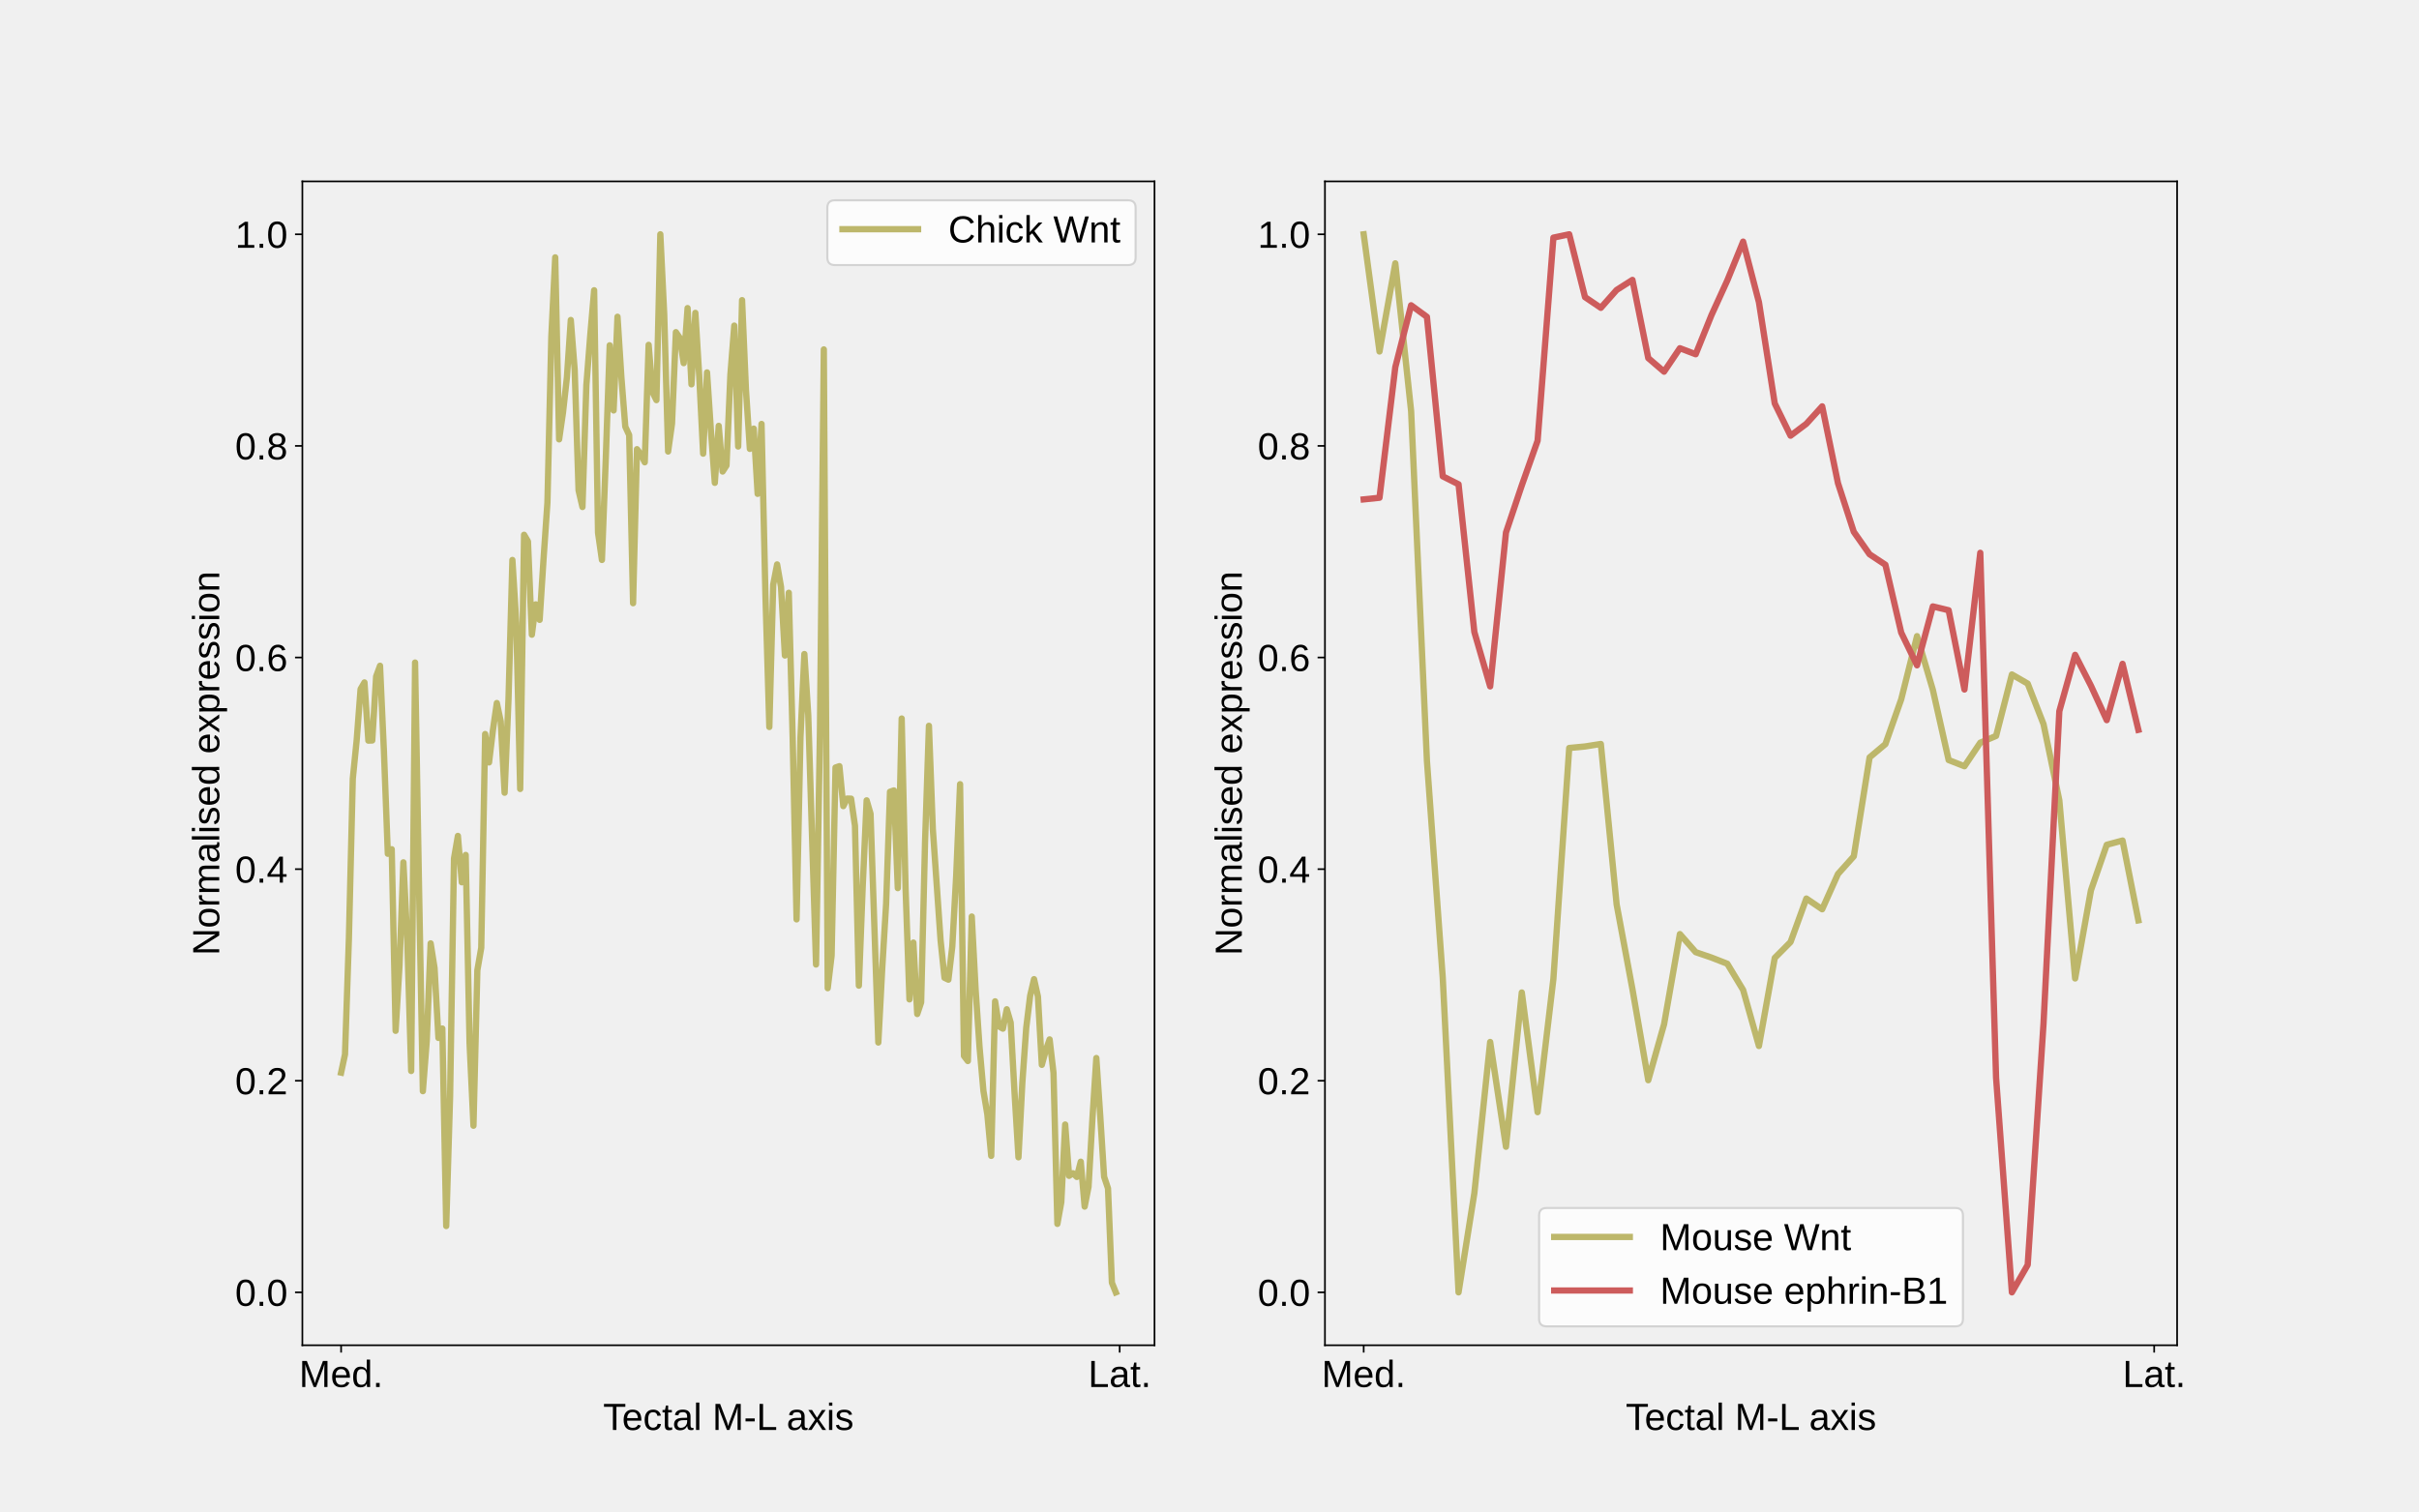
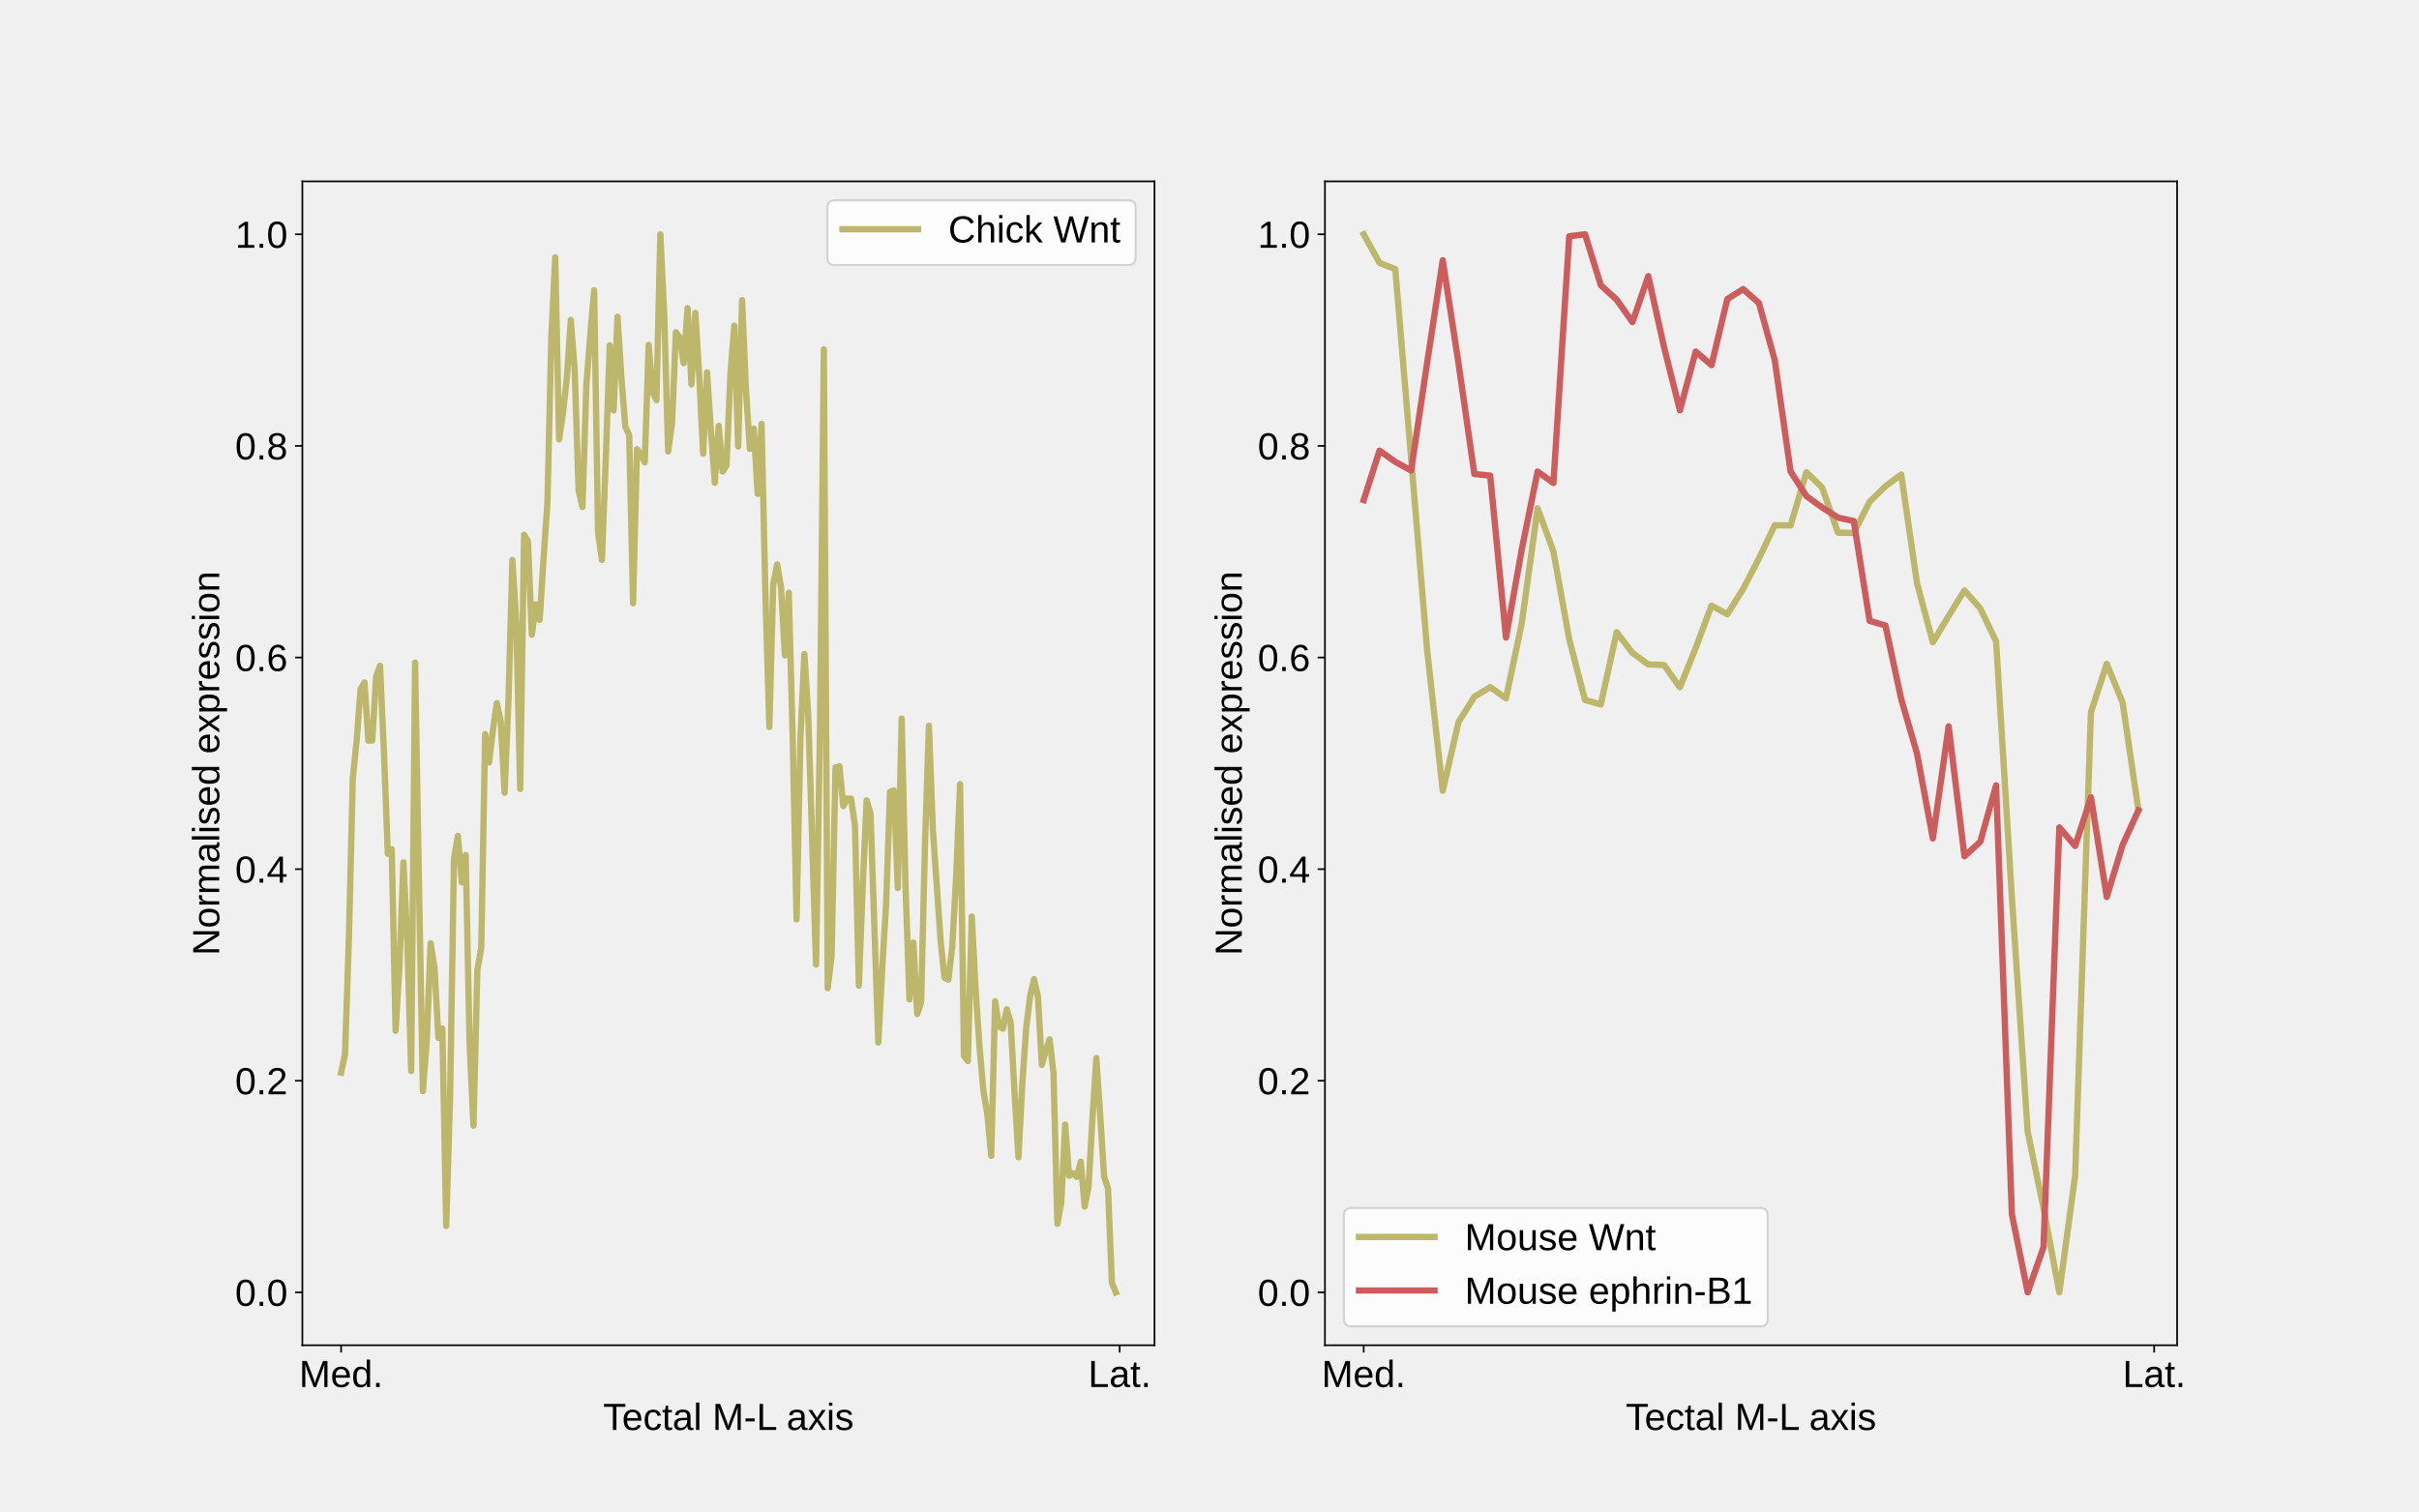
<svg xmlns="http://www.w3.org/2000/svg" xmlns:xlink="http://www.w3.org/1999/xlink" height="720pt" version="1.1" viewBox="0 0 1152 720" width="1152pt">
  <defs>
    <style type="text/css">
*{stroke-linecap:butt;stroke-linejoin:round;}
  </style>
  </defs>
  <g id="figure_1">
    <g id="patch_1">
      <path d="M 0 720  L 1152 720  L 1152 0  L 0 0  z " style="fill:none;" />
    </g>
    <g id="axes_1">
      <g id="patch_2">
        <path d="M 144 640.8  L 549.818 640.8  L 549.818 86.4  L 144 86.4  z " style="fill:none;" />
      </g>
      <g id="matplotlib.axis_1">
        <g id="xtick_1">
          <g id="line2d_1">
            <defs>
-               <path d="M 0 0  L 0 3.5  " id="m1189615824" style="stroke:#000000;stroke-width:0.8;" />
+               <path d="M 0 0  L 0 3.5  " id="m158569913b" style="stroke:#000000;stroke-width:0.8;" />
            </defs>
            <g>
-               <use style="stroke:#000000;stroke-width:0.8;" x="162.446" xlink:href="#m1189615824" y="640.8" />
+               <use style="stroke:#000000;stroke-width:0.8;" x="162.446" xlink:href="#m158569913b" y="640.8" />
            </g>
          </g>
          <g id="text_1">
            <text style="font-family:Arial;font-size:18px;font-style:normal;font-weight:regular;text-anchor:middle;" transform="rotate(-0, 162.4463, 660.6841)" x="162.446" y="660.684">Med.</text>
          </g>
        </g>
        <g id="xtick_2">
          <g id="line2d_2">
            <g>
-               <use style="stroke:#000000;stroke-width:0.8;" x="533.226" xlink:href="#m1189615824" y="640.8" />
+               <use style="stroke:#000000;stroke-width:0.8;" x="533.226" xlink:href="#m158569913b" y="640.8" />
            </g>
          </g>
          <g id="text_2">
            <text style="font-family:Arial;font-size:18px;font-style:normal;font-weight:regular;text-anchor:middle;" transform="rotate(-0, 533.2258, 660.6841)" x="533.226" y="660.684">Lat.</text>
          </g>
        </g>
        <g id="text_3">
          <text style="font-family:Arial;font-size:18px;font-style:normal;font-weight:normal;text-anchor:middle;" transform="rotate(-0, 346.9091, 681.1456)" x="346.909" y="681.146">Tectal M-L axis</text>
        </g>
      </g>
      <g id="matplotlib.axis_2">
        <g id="ytick_1">
          <g id="line2d_3">
            <defs>
-               <path d="M 0 0  L -3.5 0  " id="m5a93a8a942" style="stroke:#000000;stroke-width:0.8;" />
+               <path d="M 0 0  L -3.5 0  " id="ma100978bd7" style="stroke:#000000;stroke-width:0.8;" />
            </defs>
            <g>
-               <use style="stroke:#000000;stroke-width:0.8;" x="144" xlink:href="#m5a93a8a942" y="615.6" />
+               <use style="stroke:#000000;stroke-width:0.8;" x="144" xlink:href="#ma100978bd7" y="615.6" />
            </g>
          </g>
          <g id="text_4">
            <text style="font-family:Arial;font-size:18px;font-style:normal;font-weight:regular;text-anchor:end;" transform="rotate(-0, 137, 622.042)" x="137" y="622.042">0.0</text>
          </g>
        </g>
        <g id="ytick_2">
          <g id="line2d_4">
            <g>
-               <use style="stroke:#000000;stroke-width:0.8;" x="144" xlink:href="#m5a93a8a942" y="514.8" />
+               <use style="stroke:#000000;stroke-width:0.8;" x="144" xlink:href="#ma100978bd7" y="514.8" />
            </g>
          </g>
          <g id="text_5">
            <text style="font-family:Arial;font-size:18px;font-style:normal;font-weight:regular;text-anchor:end;" transform="rotate(-0, 137, 521.242)" x="137" y="521.242">0.2</text>
          </g>
        </g>
        <g id="ytick_3">
          <g id="line2d_5">
            <g>
-               <use style="stroke:#000000;stroke-width:0.8;" x="144" xlink:href="#m5a93a8a942" y="414" />
+               <use style="stroke:#000000;stroke-width:0.8;" x="144" xlink:href="#ma100978bd7" y="414" />
            </g>
          </g>
          <g id="text_6">
            <text style="font-family:Arial;font-size:18px;font-style:normal;font-weight:regular;text-anchor:end;" transform="rotate(-0, 137, 420.442)" x="137" y="420.442">0.4</text>
          </g>
        </g>
        <g id="ytick_4">
          <g id="line2d_6">
            <g>
-               <use style="stroke:#000000;stroke-width:0.8;" x="144" xlink:href="#m5a93a8a942" y="313.2" />
+               <use style="stroke:#000000;stroke-width:0.8;" x="144" xlink:href="#ma100978bd7" y="313.2" />
            </g>
          </g>
          <g id="text_7">
            <text style="font-family:Arial;font-size:18px;font-style:normal;font-weight:regular;text-anchor:end;" transform="rotate(-0, 137, 319.642)" x="137" y="319.642">0.6</text>
          </g>
        </g>
        <g id="ytick_5">
          <g id="line2d_7">
            <g>
-               <use style="stroke:#000000;stroke-width:0.8;" x="144" xlink:href="#m5a93a8a942" y="212.4" />
+               <use style="stroke:#000000;stroke-width:0.8;" x="144" xlink:href="#ma100978bd7" y="212.4" />
            </g>
          </g>
          <g id="text_8">
            <text style="font-family:Arial;font-size:18px;font-style:normal;font-weight:regular;text-anchor:end;" transform="rotate(-0, 137, 218.842)" x="137" y="218.842">0.8</text>
          </g>
        </g>
        <g id="ytick_6">
          <g id="line2d_8">
            <g>
-               <use style="stroke:#000000;stroke-width:0.8;" x="144" xlink:href="#m5a93a8a942" y="111.6" />
+               <use style="stroke:#000000;stroke-width:0.8;" x="144" xlink:href="#ma100978bd7" y="111.6" />
            </g>
          </g>
          <g id="text_9">
            <text style="font-family:Arial;font-size:18px;font-style:normal;font-weight:regular;text-anchor:end;" transform="rotate(-0, 137, 118.042)" x="137" y="118.042">1.0</text>
          </g>
        </g>
        <g id="text_10">
          <text style="font-family:Arial;font-size:18px;font-style:normal;font-weight:normal;text-anchor:middle;" transform="rotate(-90, 104.4025, 363.6)" x="104.403" y="363.6">Normalised expression</text>
        </g>
      </g>
      <g id="line2d_9">
-         <path clip-path="url(#p55091aa5a9)" d="M 162.446 510.937  L 164.3 502.247  L 166.154 447.023  L 168.008 370.943  L 169.862 352.545  L 171.716 328.243  L 173.57 325.074  L 175.424 352.791  L 177.277 352.725  L 179.131 322.197  L 180.985 317.131  L 182.839 357.928  L 184.693 406.686  L 186.547 404.521  L 188.401 491.023  L 190.255 459.925  L 192.109 410.771  L 193.963 447.931  L 195.816 510.156  L 197.67 315.608  L 199.524 421.2  L 201.378 519.771  L 203.232 495.801  L 205.086 449.368  L 206.94 461.088  L 208.794 494.412  L 210.648 489.923  L 212.502 584.012  L 214.355 522.071  L 216.209 408.926  L 218.063 398.177  L 219.917 420.275  L 221.771 407.242  L 223.625 496.996  L 225.479 536.228  L 227.333 462.177  L 229.187 451.453  L 231.04 349.653  L 232.894 363.177  L 234.748 347.752  L 236.602 334.889  L 238.456 343.613  L 240.31 377.607  L 242.164 332.965  L 244.018 266.741  L 245.872 296.651  L 247.726 375.817  L 249.579 254.736  L 251.433 257.902  L 253.287 302.333  L 255.141 287.882  L 256.995 295.27  L 258.849 266.345  L 260.703 239.366  L 262.557 160.437  L 264.411 122.585  L 266.265 209.293  L 268.118 196.483  L 269.972 179.828  L 271.826 152.424  L 273.68 176.147  L 275.534 233.575  L 277.388 241.519  L 279.242 183.512  L 281.096 159.759  L 282.95 138.265  L 284.804 253.754  L 286.657 266.735  L 288.511 217.946  L 290.365 164.479  L 292.219 195.515  L 294.073 150.883  L 295.927 179.7  L 297.781 203.234  L 299.635 207.241  L 301.489 287.338  L 303.342 213.963  L 305.196 216.446  L 307.05 220.203  L 308.904 164.269  L 310.758 186.883  L 312.612 190.597  L 314.466 111.6  L 316.32 149.668  L 318.174 215.074  L 320.028 201.83  L 321.881 158.222  L 323.735 160.961  L 325.589 172.978  L 327.443 146.765  L 329.297 183.09  L 331.151 149.034  L 333.005 179.314  L 334.859 216.095  L 336.713 177.395  L 338.567 205.28  L 340.42 230  L 342.274 202.846  L 344.128 224.611  L 345.982 221.73  L 347.836 178.53  L 349.69 155.094  L 351.544 212.696  L 353.398 142.97  L 355.252 185.722  L 357.106 213.824  L 358.959 204.17  L 360.813 235.249  L 362.667 201.944  L 364.521 283.454  L 366.375 346.296  L 368.229 278.447  L 370.083 268.848  L 371.937 279.54  L 373.791 312.252  L 375.645 282.353  L 377.498 351.563  L 379.352 437.94  L 381.206 351.239  L 383.06 311.541  L 384.914 340.668  L 388.622 459.441  L 390.476 349.421  L 392.33 166.434  L 394.183 470.712  L 396.037 455.196  L 397.891 365.608  L 399.745 364.96  L 401.599 383.997  L 403.453 380.388  L 405.307 380.432  L 407.161 393.325  L 409.015 469.503  L 410.869 421.719  L 412.722 381.237  L 414.576 387.626  L 418.284 496.597  L 420.138 461.351  L 421.992 430.619  L 423.846 377.152  L 425.7 376.519  L 427.554 423.06  L 429.408 342.259  L 431.261 423.123  L 433.115 476.048  L 434.969 448.988  L 436.823 483.016  L 438.677 477.447  L 440.531 401.233  L 442.385 345.726  L 444.239 394.821  L 447.947 448.045  L 449.8 465.77  L 451.654 466.661  L 453.508 450.883  L 455.362 417.223  L 457.216 373.544  L 459.07 502.978  L 460.924 505.413  L 462.778 436.578  L 464.632 471.599  L 466.485 498.762  L 468.339 519.621  L 470.193 530.779  L 472.047 550.592  L 473.901 476.977  L 475.755 488.923  L 477.609 489.996  L 479.463 480.752  L 481.317 487.125  L 483.171 520.792  L 485.024 551.279  L 486.878 515.655  L 488.732 489.493  L 490.586 474.312  L 492.44 466.414  L 494.294 474.698  L 496.148 507.228  L 498.002 500.441  L 499.856 495.106  L 501.71 511.056  L 503.563 582.987  L 505.417 572.656  L 507.271 535.648  L 509.125 560.11  L 510.979 558.869  L 512.833 560.634  L 514.687 553.368  L 516.541 574.752  L 518.395 565.308  L 520.249 532.849  L 522.102 503.988  L 523.956 531.376  L 525.81 560.539  L 527.664 566.076  L 529.518 610.99  L 531.372 615.6  L 531.372 615.6  " style="fill:none;stroke:#bdb76b;stroke-linecap:square;stroke-width:3;" />
+         <path clip-path="url(#p70b61d00ea)" d="M 162.446 510.937  L 164.3 502.247  L 166.154 447.023  L 168.008 370.943  L 169.862 352.545  L 171.716 328.243  L 173.57 325.074  L 175.424 352.791  L 177.277 352.725  L 179.131 322.197  L 180.985 317.131  L 182.839 357.928  L 184.693 406.686  L 186.547 404.521  L 188.401 491.023  L 190.255 459.925  L 192.109 410.771  L 193.963 447.931  L 195.816 510.156  L 197.67 315.608  L 199.524 421.2  L 201.378 519.771  L 203.232 495.801  L 205.086 449.368  L 206.94 461.088  L 208.794 494.412  L 210.648 489.923  L 212.502 584.012  L 214.355 522.071  L 216.209 408.926  L 218.063 398.177  L 219.917 420.275  L 221.771 407.242  L 223.625 496.996  L 225.479 536.228  L 227.333 462.177  L 229.187 451.453  L 231.04 349.653  L 232.894 363.177  L 234.748 347.752  L 236.602 334.889  L 238.456 343.613  L 240.31 377.607  L 242.164 332.965  L 244.018 266.741  L 245.872 296.651  L 247.726 375.817  L 249.579 254.736  L 251.433 257.902  L 253.287 302.333  L 255.141 287.882  L 256.995 295.27  L 258.849 266.345  L 260.703 239.366  L 262.557 160.437  L 264.411 122.585  L 266.265 209.293  L 268.118 196.483  L 269.972 179.828  L 271.826 152.424  L 273.68 176.147  L 275.534 233.575  L 277.388 241.519  L 279.242 183.512  L 281.096 159.759  L 282.95 138.265  L 284.804 253.754  L 286.657 266.735  L 288.511 217.946  L 290.365 164.479  L 292.219 195.515  L 294.073 150.883  L 295.927 179.7  L 297.781 203.234  L 299.635 207.241  L 301.489 287.338  L 303.342 213.963  L 305.196 216.446  L 307.05 220.203  L 308.904 164.269  L 310.758 186.883  L 312.612 190.597  L 314.466 111.6  L 316.32 149.668  L 318.174 215.074  L 320.028 201.83  L 321.881 158.222  L 323.735 160.961  L 325.589 172.978  L 327.443 146.765  L 329.297 183.09  L 331.151 149.034  L 333.005 179.314  L 334.859 216.095  L 336.713 177.395  L 338.567 205.28  L 340.42 230  L 342.274 202.846  L 344.128 224.611  L 345.982 221.73  L 347.836 178.53  L 349.69 155.094  L 351.544 212.696  L 353.398 142.97  L 355.252 185.722  L 357.106 213.824  L 358.959 204.17  L 360.813 235.249  L 362.667 201.944  L 364.521 283.454  L 366.375 346.296  L 368.229 278.447  L 370.083 268.848  L 371.937 279.54  L 373.791 312.252  L 375.645 282.353  L 377.498 351.563  L 379.352 437.94  L 381.206 351.239  L 383.06 311.541  L 384.914 340.668  L 388.622 459.441  L 390.476 349.421  L 392.33 166.434  L 394.183 470.712  L 396.037 455.196  L 397.891 365.608  L 399.745 364.96  L 401.599 383.997  L 403.453 380.388  L 405.307 380.432  L 407.161 393.325  L 409.015 469.503  L 410.869 421.719  L 412.722 381.237  L 414.576 387.626  L 418.284 496.597  L 420.138 461.351  L 421.992 430.619  L 423.846 377.152  L 425.7 376.519  L 427.554 423.06  L 429.408 342.259  L 431.261 423.123  L 433.115 476.048  L 434.969 448.988  L 436.823 483.016  L 438.677 477.447  L 440.531 401.233  L 442.385 345.726  L 444.239 394.821  L 447.947 448.045  L 449.8 465.77  L 451.654 466.661  L 453.508 450.883  L 455.362 417.223  L 457.216 373.544  L 459.07 502.978  L 460.924 505.413  L 462.778 436.578  L 464.632 471.599  L 466.485 498.762  L 468.339 519.621  L 470.193 530.779  L 472.047 550.592  L 473.901 476.977  L 475.755 488.923  L 477.609 489.996  L 479.463 480.752  L 481.317 487.125  L 483.171 520.792  L 485.024 551.279  L 486.878 515.655  L 488.732 489.493  L 490.586 474.312  L 492.44 466.414  L 494.294 474.698  L 496.148 507.228  L 498.002 500.441  L 499.856 495.106  L 501.71 511.056  L 503.563 582.987  L 505.417 572.656  L 507.271 535.648  L 509.125 560.11  L 510.979 558.869  L 512.833 560.634  L 514.687 553.368  L 516.541 574.752  L 518.395 565.308  L 520.249 532.849  L 522.102 503.988  L 523.956 531.376  L 525.81 560.539  L 527.664 566.076  L 529.518 610.99  L 531.372 615.6  L 531.372 615.6  " style="fill:none;stroke:#bdb76b;stroke-linecap:square;stroke-width:3;" />
      </g>
      <g id="patch_3">
        <path d="M 144 640.8  L 144 86.4  " style="fill:none;stroke:#000000;stroke-linecap:square;stroke-linejoin:miter;stroke-width:0.8;" />
      </g>
      <g id="patch_4">
        <path d="M 549.818 640.8  L 549.818 86.4  " style="fill:none;stroke:#000000;stroke-linecap:square;stroke-linejoin:miter;stroke-width:0.8;" />
      </g>
      <g id="patch_5">
        <path d="M 144 640.8  L 549.818 640.8  " style="fill:none;stroke:#000000;stroke-linecap:square;stroke-linejoin:miter;stroke-width:0.8;" />
      </g>
      <g id="patch_6">
        <path d="M 144 86.4  L 549.818 86.4  " style="fill:none;stroke:#000000;stroke-linecap:square;stroke-linejoin:miter;stroke-width:0.8;" />
      </g>
      <g id="legend_1">
        <g id="patch_7">
          <path d="M 397.608 126.262  L 537.218 126.262  Q 540.818 126.262 540.818 122.662  L 540.818 99  Q 540.818 95.4 537.218 95.4  L 397.608 95.4  Q 394.008 95.4 394.008 99  L 394.008 122.662  Q 394.008 126.262 397.608 126.262  z " style="fill:#ffffff;opacity:0.8;stroke:#cccccc;stroke-linejoin:miter;" />
        </g>
        <g id="line2d_10">
          <path d="M 401.208 109.184  L 437.208 109.184  " style="fill:none;stroke:#bdb76b;stroke-linecap:square;stroke-width:3;" />
        </g>
        <g id="line2d_11" />
        <g id="text_11">
          <text style="font-family:Arial;font-size:18px;font-style:normal;font-weight:regular;text-anchor:start;" transform="rotate(-0, 451.6085, 115.4841)" x="451.608" y="115.484">Chick Wnt</text>
        </g>
      </g>
    </g>
    <g id="axes_2">
      <g id="patch_8">
        <path d="M 630.982 640.8  L 1036.8 640.8  L 1036.8 86.4  L 630.982 86.4  z " style="fill:none;" />
      </g>
      <g id="matplotlib.axis_3">
        <g id="xtick_3">
          <g id="line2d_12">
            <g>
-               <use style="stroke:#000000;stroke-width:0.8;" x="649.428" xlink:href="#m1189615824" y="640.8" />
+               <use style="stroke:#000000;stroke-width:0.8;" x="649.428" xlink:href="#m158569913b" y="640.8" />
            </g>
          </g>
          <g id="text_12">
            <text style="font-family:Arial;font-size:18px;font-style:normal;font-weight:regular;text-anchor:middle;" transform="rotate(-0, 649.4281, 660.6841)" x="649.428" y="660.684">Med.</text>
          </g>
        </g>
        <g id="xtick_4">
          <g id="line2d_13">
            <g>
-               <use style="stroke:#000000;stroke-width:0.8;" x="1025.883" xlink:href="#m1189615824" y="640.8" />
+               <use style="stroke:#000000;stroke-width:0.8;" x="1025.883" xlink:href="#m158569913b" y="640.8" />
            </g>
          </g>
          <g id="text_13">
            <text style="font-family:Arial;font-size:18px;font-style:normal;font-weight:regular;text-anchor:middle;" transform="rotate(-0, 1025.883, 660.6841)" x="1025.883" y="660.684">Lat.</text>
          </g>
        </g>
        <g id="text_14">
          <text style="font-family:Arial;font-size:18px;font-style:normal;font-weight:normal;text-anchor:middle;" transform="rotate(-0, 833.8909, 681.1456)" x="833.891" y="681.146">Tectal M-L axis</text>
        </g>
      </g>
      <g id="matplotlib.axis_4">
        <g id="ytick_7">
          <g id="line2d_14">
            <g>
-               <use style="stroke:#000000;stroke-width:0.8;" x="630.982" xlink:href="#m5a93a8a942" y="615.6" />
+               <use style="stroke:#000000;stroke-width:0.8;" x="630.982" xlink:href="#ma100978bd7" y="615.6" />
            </g>
          </g>
          <g id="text_15">
            <text style="font-family:Arial;font-size:18px;font-style:normal;font-weight:regular;text-anchor:end;" transform="rotate(-0, 623.9818, 622.042)" x="623.982" y="622.042">0.0</text>
          </g>
        </g>
        <g id="ytick_8">
          <g id="line2d_15">
            <g>
-               <use style="stroke:#000000;stroke-width:0.8;" x="630.982" xlink:href="#m5a93a8a942" y="514.8" />
+               <use style="stroke:#000000;stroke-width:0.8;" x="630.982" xlink:href="#ma100978bd7" y="514.8" />
            </g>
          </g>
          <g id="text_16">
            <text style="font-family:Arial;font-size:18px;font-style:normal;font-weight:regular;text-anchor:end;" transform="rotate(-0, 623.9818, 521.242)" x="623.982" y="521.242">0.2</text>
          </g>
        </g>
        <g id="ytick_9">
          <g id="line2d_16">
            <g>
-               <use style="stroke:#000000;stroke-width:0.8;" x="630.982" xlink:href="#m5a93a8a942" y="414" />
+               <use style="stroke:#000000;stroke-width:0.8;" x="630.982" xlink:href="#ma100978bd7" y="414" />
            </g>
          </g>
          <g id="text_17">
            <text style="font-family:Arial;font-size:18px;font-style:normal;font-weight:regular;text-anchor:end;" transform="rotate(-0, 623.9818, 420.442)" x="623.982" y="420.442">0.4</text>
          </g>
        </g>
        <g id="ytick_10">
          <g id="line2d_17">
            <g>
-               <use style="stroke:#000000;stroke-width:0.8;" x="630.982" xlink:href="#m5a93a8a942" y="313.2" />
+               <use style="stroke:#000000;stroke-width:0.8;" x="630.982" xlink:href="#ma100978bd7" y="313.2" />
            </g>
          </g>
          <g id="text_18">
            <text style="font-family:Arial;font-size:18px;font-style:normal;font-weight:regular;text-anchor:end;" transform="rotate(-0, 623.9818, 319.642)" x="623.982" y="319.642">0.6</text>
          </g>
        </g>
        <g id="ytick_11">
          <g id="line2d_18">
            <g>
-               <use style="stroke:#000000;stroke-width:0.8;" x="630.982" xlink:href="#m5a93a8a942" y="212.4" />
+               <use style="stroke:#000000;stroke-width:0.8;" x="630.982" xlink:href="#ma100978bd7" y="212.4" />
            </g>
          </g>
          <g id="text_19">
            <text style="font-family:Arial;font-size:18px;font-style:normal;font-weight:regular;text-anchor:end;" transform="rotate(-0, 623.9818, 218.842)" x="623.982" y="218.842">0.8</text>
          </g>
        </g>
        <g id="ytick_12">
          <g id="line2d_19">
            <g>
-               <use style="stroke:#000000;stroke-width:0.8;" x="630.982" xlink:href="#m5a93a8a942" y="111.6" />
+               <use style="stroke:#000000;stroke-width:0.8;" x="630.982" xlink:href="#ma100978bd7" y="111.6" />
            </g>
          </g>
          <g id="text_20">
            <text style="font-family:Arial;font-size:18px;font-style:normal;font-weight:regular;text-anchor:end;" transform="rotate(-0, 623.9818, 118.042)" x="623.982" y="118.042">1.0</text>
          </g>
        </g>
        <g id="text_21">
          <text style="font-family:Arial;font-size:18px;font-style:normal;font-weight:normal;text-anchor:middle;" transform="rotate(-90, 591.3843, 363.6)" x="591.384" y="363.6">Normalised expression</text>
        </g>
      </g>
      <g id="line2d_20">
-         <path clip-path="url(#pddf65e5fe1)" d="M 649.428 111.6  L 656.957 167.435  L 664.486 125.44  L 672.015 195.817  L 679.544 362.353  L 687.074 465.652  L 694.603 615.6  L 702.132 568.348  L 709.661 496.333  L 717.19 546.25  L 724.719 472.758  L 732.248 529.772  L 739.777 466.237  L 747.306 356.297  L 754.835 355.576  L 762.365 354.385  L 769.894 430.837  L 777.423 471.227  L 784.952 514.552  L 792.481 487.9  L 800.01 444.945  L 807.539 453.551  L 815.068 456.128  L 822.597 459.068  L 830.126 471.546  L 837.655 498.256  L 845.185 456.305  L 852.714 448.722  L 860.243 428.019  L 867.772 433.122  L 875.301 416.301  L 882.83 407.898  L 890.359 360.773  L 897.888 354.448  L 905.417 333.111  L 912.946 303.021  L 920.475 328.607  L 928.005 362.042  L 935.534 364.992  L 943.063 353.776  L 950.592 350.552  L 958.121 321.279  L 965.65 325.628  L 973.179 344.919  L 980.708 381.195  L 988.237 466.082  L 995.766 424.109  L 1003.296 402.409  L 1010.825 400.387  L 1018.354 438.387  " style="fill:none;stroke:#bdb76b;stroke-linecap:square;stroke-width:3;" />
+         <path clip-path="url(#p1d3a8e1179)" d="M 649.428 111.6  L 656.957 125.216  L 664.486 128.203  L 672.015 218.304  L 679.544 308.626  L 687.074 376.671  L 694.603 343.918  L 702.132 331.899  L 709.661 327.292  L 717.19 332.619  L 724.719 296.805  L 732.248 242.131  L 739.777 262.581  L 747.306 304.543  L 754.835 333.436  L 762.365 335.558  L 769.894 301.15  L 777.423 310.986  L 784.952 316.5  L 792.481 316.771  L 800.01 327.403  L 807.539 308.685  L 815.068 288.465  L 822.597 292.573  L 830.126 280.528  L 837.655 266.014  L 845.185 250.169  L 852.714 250.328  L 860.243 224.937  L 867.772 232.273  L 875.301 253.719  L 882.83 253.888  L 890.359 239.028  L 897.888 231.657  L 905.417 226.019  L 912.946 277.799  L 920.475 305.963  L 928.005 293.375  L 935.534 281.251  L 943.063 289.81  L 950.592 305.488  L 958.121 427.501  L 965.65 539.115  L 973.179 575.475  L 980.708 615.6  L 988.237 560.064  L 995.766 339.29  L 1003.296 316.202  L 1010.825 334.564  L 1018.354 385.657  " style="fill:none;stroke:#bdb76b;stroke-linecap:square;stroke-width:3;" />
      </g>
      <g id="line2d_21">
-         <path clip-path="url(#pddf65e5fe1)" d="M 649.428 237.883  L 656.957 237.097  L 664.486 174.886  L 672.015 145.419  L 679.544 150.936  L 687.074 226.886  L 694.603 230.682  L 702.132 301.067  L 709.661 326.96  L 717.19 253.655  L 724.719 231.211  L 732.248 209.947  L 739.777 113.193  L 747.306 111.6  L 754.835 141.543  L 762.365 146.632  L 769.894 138.114  L 777.423 133.336  L 784.952 170.573  L 792.481 177.04  L 800.01 165.874  L 807.539 168.741  L 815.068 150.074  L 822.597 133.579  L 830.126 115.101  L 837.655 143.956  L 845.185 192.174  L 852.714 207.544  L 860.243 201.864  L 867.772 193.56  L 875.301 230.151  L 882.83 253.337  L 890.359 264.041  L 897.888 269.023  L 905.417 301.343  L 912.946 316.915  L 920.475 288.857  L 928.005 290.691  L 935.534 328.436  L 943.063 263.322  L 950.592 513.417  L 958.121 615.6  L 965.65 602.53  L 973.179 487.662  L 980.708 338.804  L 988.237 311.928  L 995.766 326.644  L 1003.296 343.031  L 1010.825 316.214  L 1018.354 347.643  " style="fill:none;stroke:#cd5c5c;stroke-linecap:square;stroke-width:3;" />
+         <path clip-path="url(#p1d3a8e1179)" d="M 649.428 238.215  L 656.957 214.673  L 664.486 219.996  L 672.015 224.153  L 679.544 173.489  L 687.074 123.974  L 694.603 173.2  L 702.132 225.801  L 709.661 226.543  L 717.19 303.684  L 724.719 261.671  L 732.248 224.611  L 739.777 230.066  L 747.306 112.531  L 754.835 111.6  L 762.365 135.891  L 769.894 142.765  L 777.423 153.421  L 784.952 131.537  L 792.481 165.39  L 800.01 195.456  L 807.539 167.462  L 815.068 173.913  L 822.597 142.463  L 830.126 137.699  L 837.655 144.366  L 845.185 171.522  L 852.714 224.545  L 860.243 236.3  L 867.772 241.741  L 875.301 246.557  L 882.83 248.23  L 890.359 295.731  L 897.888 297.945  L 905.417 333.021  L 912.946 358.974  L 920.475 399.396  L 928.005 345.996  L 935.534 407.879  L 943.063 400.945  L 950.592 374.072  L 958.121 578.422  L 965.65 615.6  L 973.179 594.121  L 980.708 394.138  L 988.237 402.967  L 995.766 379.77  L 1003.296 427.275  L 1010.825 402.533  L 1018.354 386.071  " style="fill:none;stroke:#cd5c5c;stroke-linecap:square;stroke-width:3;" />
      </g>
      <g id="patch_9">
        <path d="M 630.982 640.8  L 630.982 86.4  " style="fill:none;stroke:#000000;stroke-linecap:square;stroke-linejoin:miter;stroke-width:0.8;" />
      </g>
      <g id="patch_10">
        <path d="M 1036.8 640.8  L 1036.8 86.4  " style="fill:none;stroke:#000000;stroke-linecap:square;stroke-linejoin:miter;stroke-width:0.8;" />
      </g>
      <g id="patch_11">
        <path d="M 630.982 640.8  L 1036.8 640.8  " style="fill:none;stroke:#000000;stroke-linecap:square;stroke-linejoin:miter;stroke-width:0.8;" />
      </g>
      <g id="patch_12">
        <path d="M 630.982 86.4  L 1036.8 86.4  " style="fill:none;stroke:#000000;stroke-linecap:square;stroke-linejoin:miter;stroke-width:0.8;" />
      </g>
      <g id="legend_2">
        <g id="patch_13">
-           <path d="M 736.559 631.8  L 931.223 631.8  Q 934.823 631.8 934.823 628.2  L 934.823 579.023  Q 934.823 575.423 931.223 575.423  L 736.559 575.423  Q 732.959 575.423 732.959 579.023  L 732.959 628.2  Q 732.959 631.8 736.559 631.8  z " style="fill:#ffffff;opacity:0.8;stroke:#cccccc;stroke-linejoin:miter;" />
+           <path d="M 643.582 631.8  L 838.246 631.8  Q 841.846 631.8 841.846 628.2  L 841.846 579.023  Q 841.846 575.423 838.246 575.423  L 643.582 575.423  Q 639.982 575.423 639.982 579.023  L 639.982 628.2  Q 639.982 631.8 643.582 631.8  z " style="fill:#ffffff;opacity:0.8;stroke:#cccccc;stroke-linejoin:miter;" />
        </g>
        <g id="line2d_22">
-           <path d="M 740.159 589.207  L 776.159 589.207  " style="fill:none;stroke:#bdb76b;stroke-linecap:square;stroke-width:3;" />
+           <path d="M 647.182 589.207  L 683.182 589.207  " style="fill:none;stroke:#bdb76b;stroke-linecap:square;stroke-width:3;" />
        </g>
        <g id="line2d_23" />
        <g id="text_22">
-           <text style="font-family:Arial;font-size:18px;font-style:normal;font-weight:regular;text-anchor:start;" transform="rotate(-0, 790.5587, 595.5075)" x="790.559" y="595.508">Mouse Wnt</text>
+           <text style="font-family:Arial;font-size:18px;font-style:normal;font-weight:regular;text-anchor:start;" transform="rotate(-0, 697.5818, 595.5075)" x="697.582" y="595.508">Mouse Wnt</text>
        </g>
        <g id="line2d_24">
-           <path d="M 740.159 614.722  L 776.159 614.722  " style="fill:none;stroke:#cd5c5c;stroke-linecap:square;stroke-width:3;" />
+           <path d="M 647.182 614.722  L 683.182 614.722  " style="fill:none;stroke:#cd5c5c;stroke-linecap:square;stroke-width:3;" />
        </g>
        <g id="line2d_25" />
        <g id="text_23">
-           <text style="font-family:Arial;font-size:18px;font-style:normal;font-weight:regular;text-anchor:start;" transform="rotate(-0, 790.5587, 621.0225)" x="790.559" y="621.023">Mouse ephrin-B1</text>
+           <text style="font-family:Arial;font-size:18px;font-style:normal;font-weight:regular;text-anchor:start;" transform="rotate(-0, 697.5818, 621.0225)" x="697.582" y="621.023">Mouse ephrin-B1</text>
        </g>
      </g>
    </g>
  </g>
  <defs>
-     <clipPath id="p55091aa5a9">
+     <clipPath id="p70b61d00ea">
      <rect height="554.4" width="405.818" x="144" y="86.4" />
    </clipPath>
-     <clipPath id="pddf65e5fe1">
+     <clipPath id="p1d3a8e1179">
      <rect height="554.4" width="405.818" x="630.982" y="86.4" />
    </clipPath>
  </defs>
</svg>
